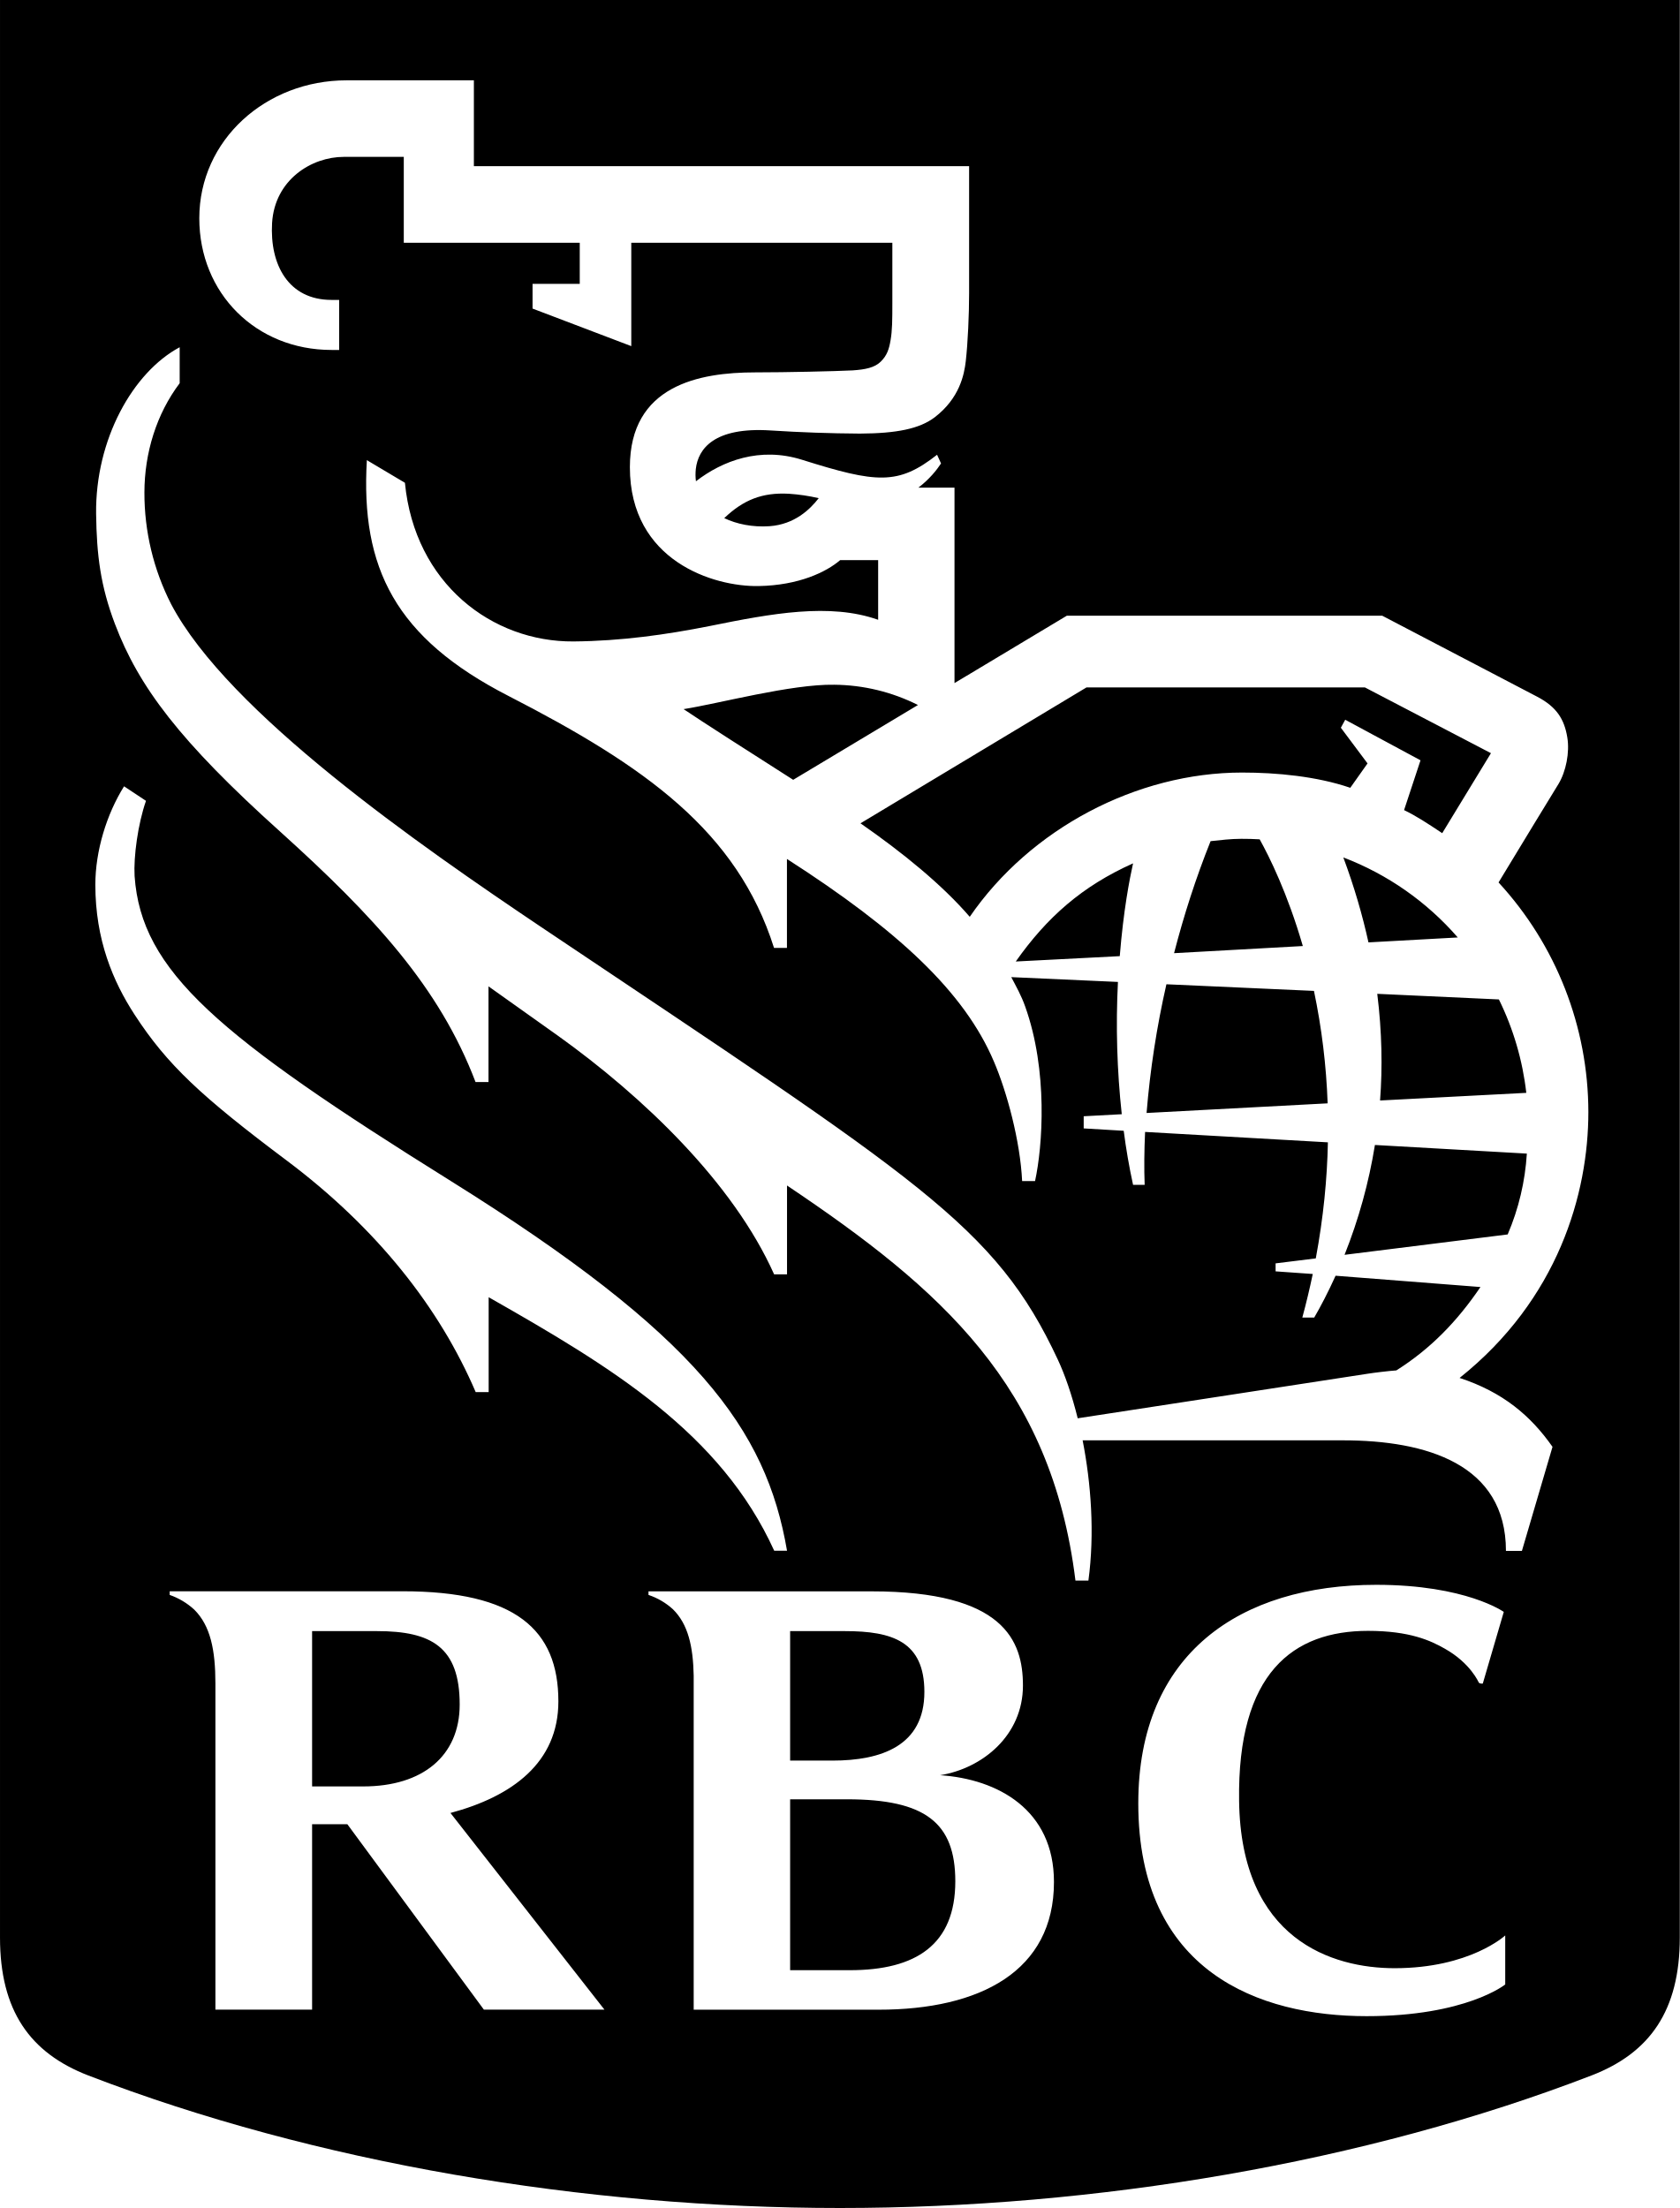
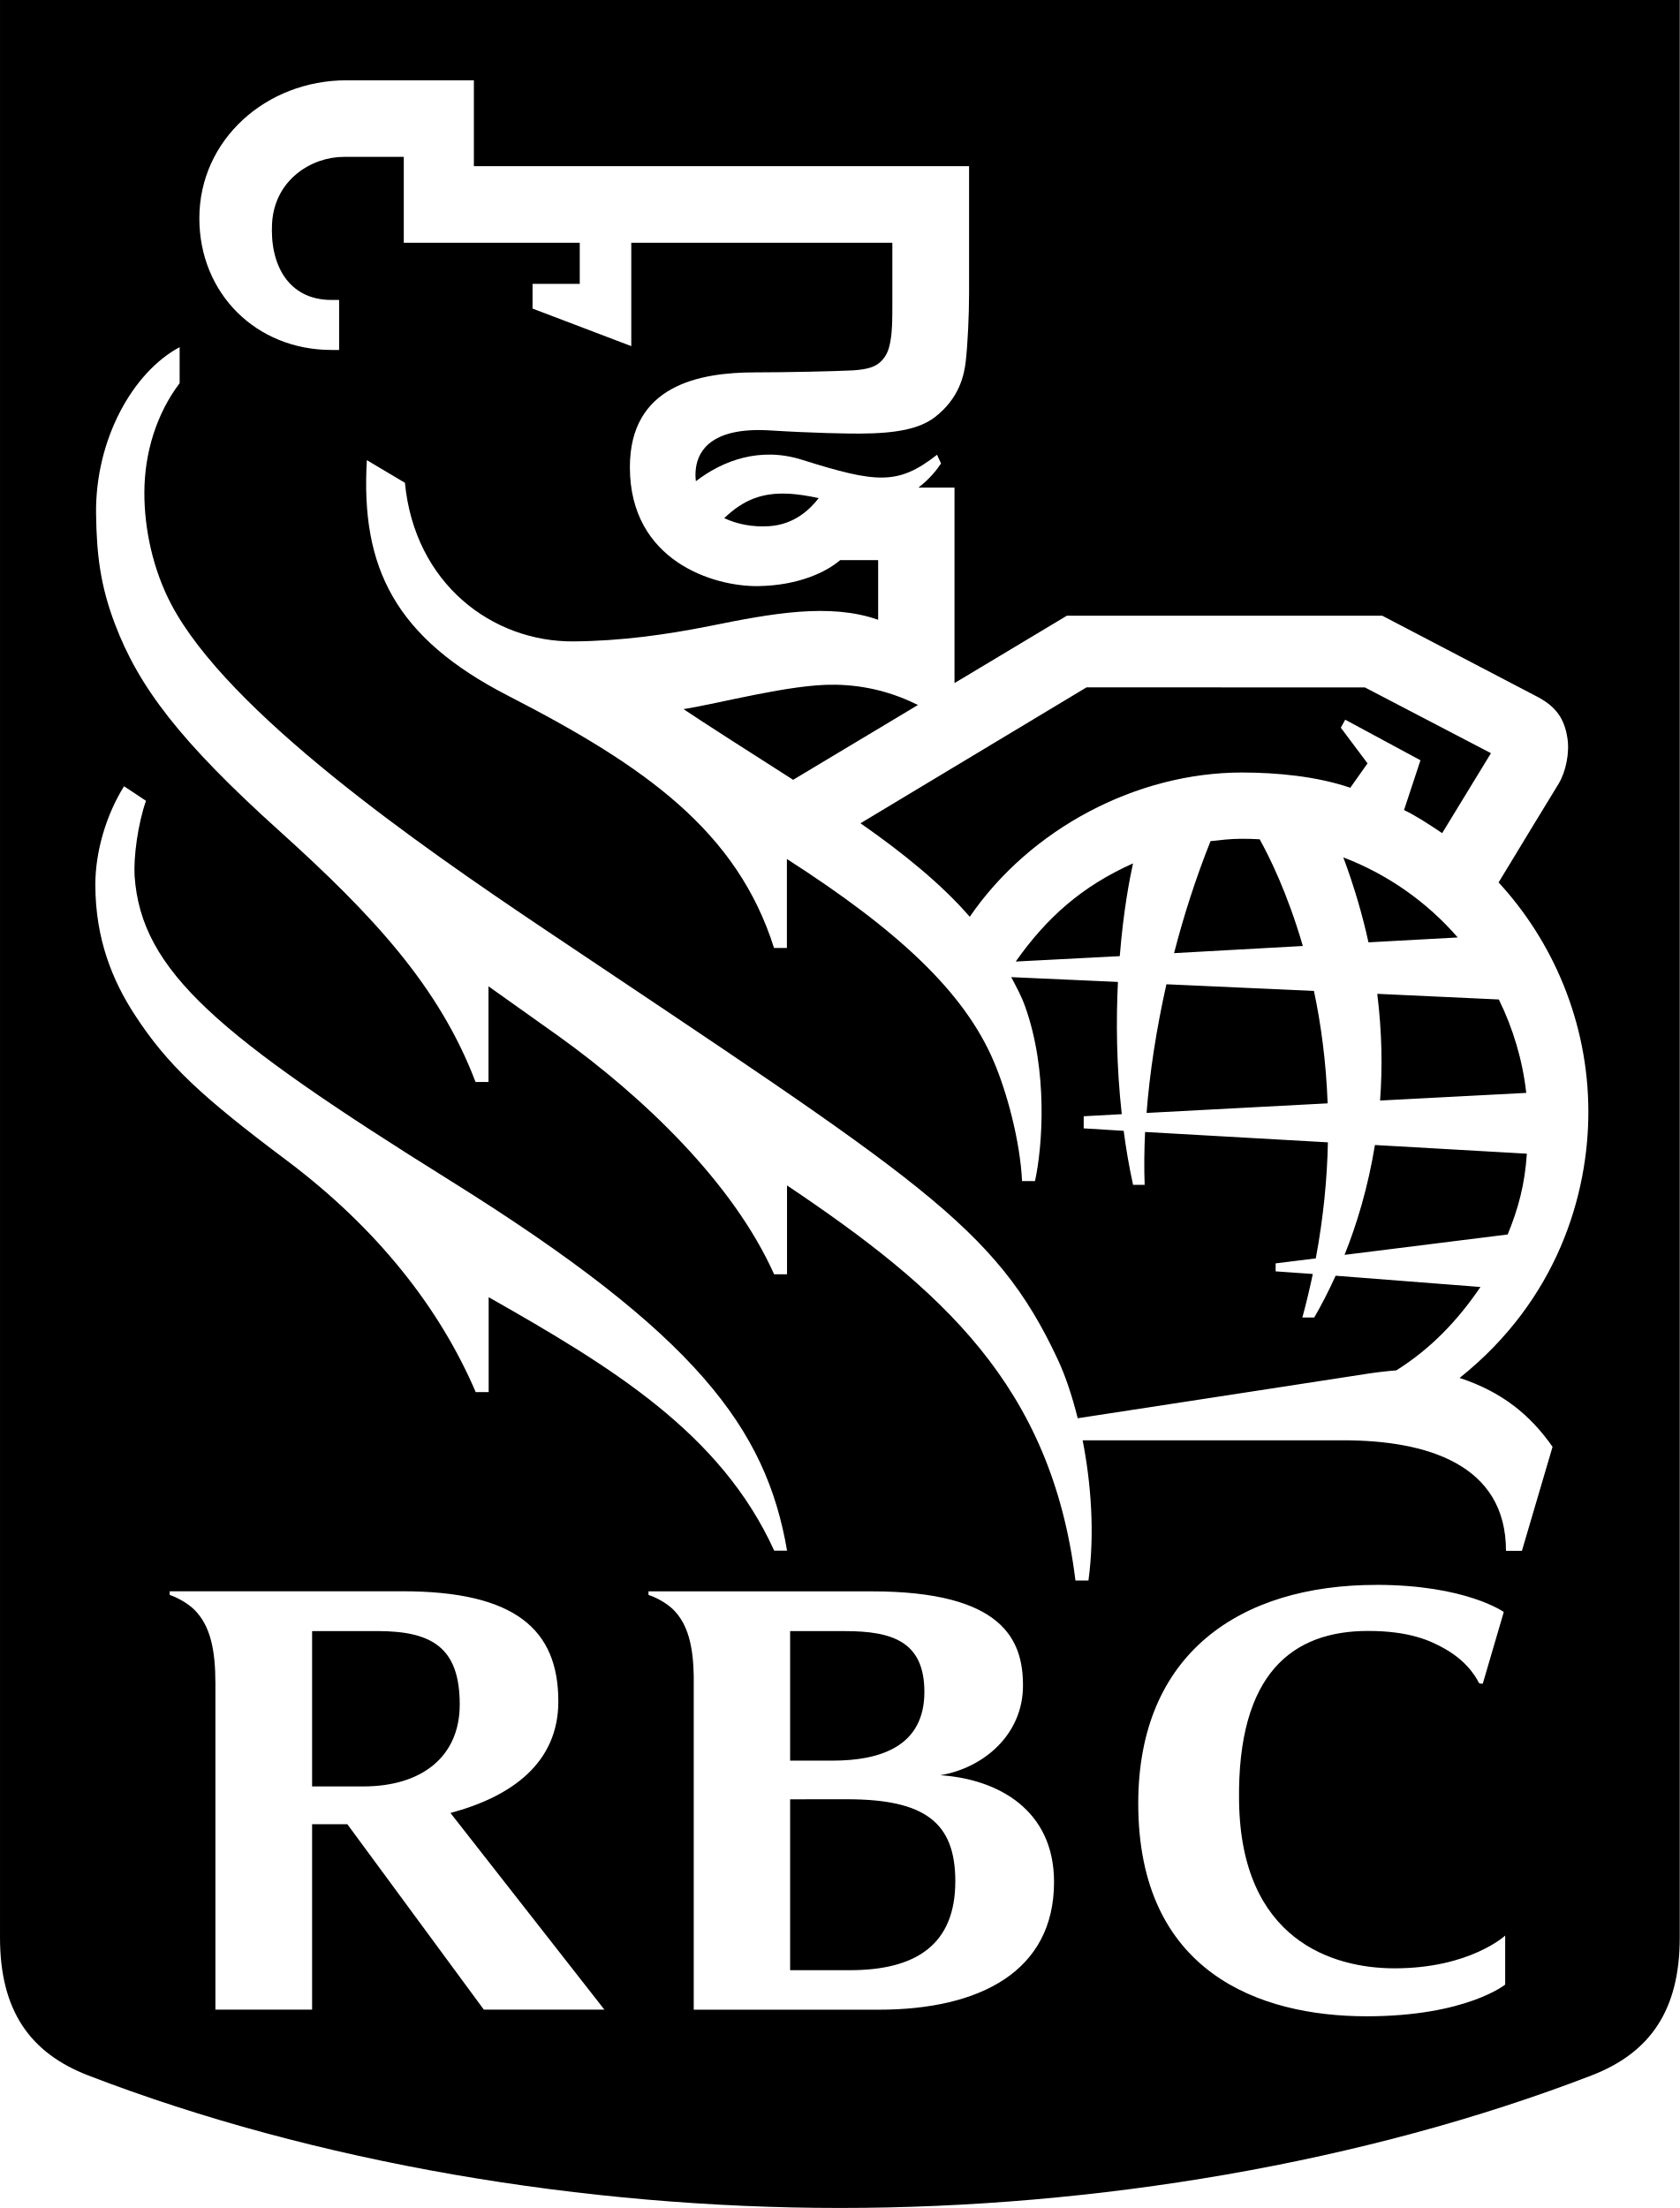
- <svg xmlns="http://www.w3.org/2000/svg" width="3953.906" height="5197.656" viewBox="0 0 39.539 51.977">
-   <path d="M0 0v45.611c0 1.717.703 2.715 2.078 3.246 5.343 2.058 11.672 3.12 17.693 3.12 6.018 0 12.346-1.06 17.69-3.12 1.375-.53 2.078-1.529 2.078-3.246V0zm8.158 1.89h2.996v2.022h11.657v2.986c0 .504-.03 1.18-.079 1.606-.036.312-.144.87-.732 1.32-.357.27-.894.379-1.762.383a36.21 36.21 0 0 1-2.1-.074c-1.327-.085-1.705.43-1.76.906-.01.1-.01.196.003.29.622-.48 1.502-.82 2.5-.505 1.758.553 2.26.6 3.176-.119l.093.205c-.1.153-.276.374-.533.569h.85v4.601l2.644-1.586h7.424s3.136 1.638 3.65 1.908c.457.24.636.53.706.955.06.355-.032.806-.205 1.094-.11.18-.964 1.576-1.413 2.322a7.99 7.99 0 0 1 2.114 5.403c0 1.928-.714 4.413-3.031 6.261 1.02.334 1.674.89 2.187 1.622l-.72 2.449h-.376c0-2.042-1.873-2.602-3.834-2.602h-6.13c.197 1.008.287 2.187.136 3.301h-.305c-.567-4.592-3.16-6.864-6.789-9.3v2.091h-.304c-.965-2.158-3.082-4.18-5.086-5.615l-1.637-1.164v2.252h-.305c-.85-2.234-2.392-3.902-4.593-5.889-2.38-2.14-3.337-3.422-3.895-4.895-.338-.892-.43-1.612-.443-2.591-.021-1.751.865-3.332 1.967-3.922v.847c-.546.723-.829 1.642-.83 2.573a5.752 5.752 0 0 0 .63 2.63c1.34 2.549 5.85 5.677 8.711 7.6 8.905 5.972 10.682 7.015 12.16 10.184.165.353.33.826.467 1.379 1.286-.2 5.954-.911 6.813-1.047.167-.027.51-.068.687-.08.805-.508 1.432-1.155 1.98-1.963l-3.41-.266c-.177.391-.35.722-.503.985h-.28c.094-.346.175-.689.246-1.026l-.875-.062v-.188l.946-.117c.18-.965.268-1.88.285-2.732l-4.303-.245c-.02.442-.025.858-.01 1.245h-.273c-.094-.43-.167-.857-.22-1.272l-.942-.056v-.286l.896-.048a19.637 19.637 0 0 1-.09-3.114l-2.511-.113c.117.222.24.442.326.687.544 1.517.412 3.295.234 4.114h-.304c-.045-.946-.361-2.107-.664-2.813-.695-1.639-2.256-3.09-4.872-4.77v2.094h-.304c-.87-2.75-3.035-4.28-6.254-5.933-2.656-1.363-3.48-3.007-3.33-5.549l.896.533c.23 2.376 2.056 3.749 3.969 3.735 1.126-.01 2.181-.16 3.2-.362 1.471-.299 2.833-.55 3.97-.148v-1.404h-.895c-.32.275-.967.594-1.92.61-1.047.019-3.029-.583-3.029-2.798 0-1.924 1.626-2.232 2.951-2.232.712 0 1.893-.026 2.293-.047.295-.02.517-.063.662-.207.15-.147.195-.3.229-.496.042-.24.043-.482.043-.895V5.715h-6.145v2.433l-2.324-.884v-.582h1.111v-.967H9.504V3.693H8.092c-.754 0-1.625.532-1.688 1.557-.057.983.386 1.81 1.399 1.81h.18v1.178h-.18c-1.775 0-3.112-1.331-3.112-3.1 0-1.843 1.568-3.247 3.467-3.247zm10.41 9.733c-.631-.034-1.072.146-1.521.574.294.14.661.217 1.066.19.587-.042.95-.392 1.158-.66a4.391 4.391 0 0 0-.703-.104zm1.069 4.496c-1.013-.018-2.722.445-3.547.574.369.251 1.678 1.09 2.58 1.664l2.937-1.761a4.47 4.47 0 0 0-1.97-.477zm5.937.063l-5.32 3.199c.998.694 1.92 1.445 2.572 2.201 1.424-2.075 3.93-3.396 6.41-3.396.811 0 1.756.088 2.547.359l.406-.574-.628-.84.103-.188 1.772.955-.387 1.172c.287.138.55.311.898.543l1.147-1.883-2.967-1.548zM2.92 18.51l.516.342c-.191.548-.294 1.317-.268 1.771.156 2.242 1.96 3.756 7.436 7.174 5.805 3.624 7.428 5.837 7.921 8.707h-.302c-1.26-2.77-3.82-4.319-6.721-5.967v2.234h-.305c-.844-1.97-2.31-3.85-4.459-5.46-1.994-1.496-2.801-2.242-3.57-3.426-.509-.783-.924-1.763-.924-3.059 0-.793.264-1.658.676-2.316zm26.295 1.236c-.243 0-.486.03-.72.055-.348.869-.63 1.747-.86 2.637l3.031-.168c-.36-1.243-.79-2.106-1.016-2.512a7.014 7.014 0 0 0-.435-.012zm2.404.438c.257.69.45 1.357.592 2l2.102-.116a6.761 6.761 0 0 0-2.694-1.884zm-4.95.14c-1.196.536-2.023 1.265-2.76 2.31l2.448-.126c.088-1.087.23-1.81.313-2.184zm.786 2.846a21.516 21.516 0 0 0-.467 3.03l4.262-.227a15.577 15.577 0 0 0-.322-2.647zm4.963.225c.111.897.125 1.736.066 2.511l3.442-.18a6.695 6.695 0 0 0-.645-2.199zm-.055 3.558a12.249 12.249 0 0 1-.715 2.586l3.84-.48a5.74 5.74 0 0 0 .451-1.903zm.03 10.354c2.116 0 3.003.638 3.003.638l-.494 1.686s-.065.011-.093-.022c-.005-.004-.192-.456-.8-.798-.333-.19-.824-.42-1.808-.42-1.762 0-3.079.983-3.035 4.004.043 3.268 2.197 3.937 3.66 3.937 1.775 0 2.604-.771 2.604-.771v1.154s-.921.746-3.262.746c-2.519 0-5.375-1.033-5.375-5.01 0-3.53 2.398-5.144 5.6-5.144zm-28.399.152h5.483c2.65 0 3.666.899 3.666 2.592 0 1.443-1.088 2.238-2.54 2.627l3.624 4.629h-2.838l-3.213-4.364h-.83v4.364H5.07v-7.68c0-.78-.115-1.357-.498-1.736a1.66 1.66 0 0 0-.578-.346zm11.27.002h5.254c3.112 0 3.56 1.16 3.56 2.217 0 1.173-.951 1.95-1.95 2.111 1.357.09 2.682.813 2.68 2.514 0 2.095-1.732 3.006-4.126 3.006h-4.354v-7.864c-.014-.692-.132-1.211-.488-1.562a1.614 1.614 0 0 0-.576-.338zm-7.918.936v3.656H8.55c1.399 0 2.27-.718 2.27-1.928 0-1.354-.667-1.728-1.944-1.728zm11.252 0v3.048h.994c1.155 0 2.166-.349 2.166-1.617 0-1.188-.755-1.431-1.87-1.431zm0 3.959v4.023h1.404c1.56 0 2.483-.6 2.484-2.092 0-1.379-.707-1.931-2.549-1.931z" />
+ <svg xmlns="http://www.w3.org/2000/svg" version="1.1" id="Layer_1" x="0px" y="0px" width="3953.906" height="5197.656" viewBox="0 0 39.539 51.977" enable-background="new 0 0 39.5 52" xml:space="preserve">
+   <defs id="defs17" />
+   <path d="m 0,0 v 45.611 c 0,1.717 0.703,2.715 2.078,3.246 5.343,2.058 11.672,3.119 17.693,3.119 6.018,0 12.345,-1.06 17.689,-3.119 1.375,-0.531 2.078,-1.529 2.078,-3.246 V 0 Z m 8.158,1.891 h 2.996 v 2.021 h 11.656 v 2.986 c 0,0.504 -0.03,1.179 -0.078,1.605 C 22.696,8.816 22.588,9.374 22,9.824 c -0.357,0.27 -0.894,0.379 -1.762,0.383 -0.285,10e-4 -1.11,-0.012 -2.1,-0.074 -1.328,-0.085 -1.706,0.43 -1.76,0.906 -0.011,0.1 -0.011,0.196 0.002,0.289 0.622,-0.48 1.502,-0.82 2.5,-0.504 1.758,0.553 2.26,0.6 3.176,-0.119 l 0.094,0.205 c -0.1,0.153 -0.276,0.373 -0.533,0.568 h 0.85 v 4.602 l 2.645,-1.586 h 7.424 c 0,0 3.135,1.638 3.65,1.908 0.456,0.24 0.635,0.53 0.705,0.955 0.061,0.355 -0.032,0.806 -0.205,1.094 -0.109,0.18 -0.963,1.576 -1.412,2.322 1.261,1.365 2.113,3.275 2.113,5.402 0,1.928 -0.714,4.414 -3.031,6.262 1.02,0.334 1.675,0.89 2.188,1.621 l -0.721,2.449 h -0.375 c 0,-2.042 -1.873,-2.602 -3.834,-2.602 h -6.131 c 0.198,1.008 0.288,2.187 0.137,3.301 H 25.314 c -0.567,-4.592 -3.161,-6.864 -6.789,-9.301 v 2.092 H 18.221 c -0.965,-2.158 -3.082,-4.179 -5.086,-5.615 -0.533,-0.38 -1.09,-0.775 -1.637,-1.164 v 2.252 h -0.305 c -0.85,-2.234 -2.393,-3.902 -4.594,-5.889 -2.379,-2.14 -3.337,-3.422 -3.895,-4.895 -0.338,-0.892 -0.43,-1.613 -0.443,-2.592 -0.021,-1.751 0.865,-3.332 1.967,-3.922 v 0.848 c -0.546,0.723 -0.828,1.641 -0.83,2.572 -0.003,0.861 0.203,1.817 0.631,2.631 1.339,2.548 5.849,5.677 8.711,7.6 8.905,5.972 10.682,7.015 12.16,10.184 0.165,0.353 0.33,0.826 0.467,1.379 1.286,-0.199 5.953,-0.911 6.812,-1.047 0.167,-0.027 0.509,-0.068 0.688,-0.08 0.805,-0.508 1.431,-1.155 1.98,-1.963 L 31.438,30.031 c -0.177,0.391 -0.351,0.721 -0.504,0.984 h -0.279 c 0.094,-0.346 0.175,-0.688 0.246,-1.025 l -0.875,-0.062 v -0.188 l 0.945,-0.117 c 0.18,-0.965 0.268,-1.879 0.285,-2.732 l -4.303,-0.244 c -0.021,0.442 -0.025,0.857 -0.01,1.244 h -0.273 c -0.094,-0.43 -0.167,-0.856 -0.221,-1.271 L 25.508,26.562 v -0.285 l 0.896,-0.049 c -0.126,-1.139 -0.135,-2.2 -0.09,-3.113 l -2.512,-0.113 c 0.117,0.222 0.24,0.443 0.326,0.688 0.544,1.517 0.412,3.294 0.234,4.113 h -0.305 c -0.045,-0.946 -0.361,-2.107 -0.664,-2.812 -0.695,-1.639 -2.255,-3.09 -4.871,-4.77 v 2.094 H 18.219 c -0.869,-2.75 -3.035,-4.281 -6.254,-5.934 C 9.309,15.018 8.485,13.374 8.635,10.832 L 9.531,11.365 c 0.229,2.376 2.056,3.748 3.969,3.734 1.126,-0.01 2.181,-0.159 3.199,-0.361 1.472,-0.299 2.834,-0.549 3.971,-0.148 v -1.404 h -0.895 c -0.32,0.275 -0.967,0.594 -1.92,0.611 -1.047,0.018 -3.029,-0.584 -3.029,-2.799 0,-1.924 1.626,-2.232 2.951,-2.232 0.712,0 1.893,-0.026 2.293,-0.047 0.295,-0.02 0.517,-0.063 0.662,-0.207 0.15,-0.147 0.195,-0.299 0.229,-0.496 0.042,-0.239 0.043,-0.482 0.043,-0.895 v -1.406 H 14.859 V 8.148 L 12.535,7.264 V 6.682 h 1.111 V 5.715 H 9.504 V 3.693 H 8.092 c -0.754,0 -1.625,0.532 -1.688,1.557 -0.057,0.983 0.385,1.811 1.398,1.811 H 7.982 V 8.238 H 7.803 c -1.775,0 -3.111,-1.332 -3.111,-3.1 0,-1.844 1.568,-3.248 3.467,-3.248 z m 10.41,9.732 c -0.632,-0.034 -1.072,0.146 -1.521,0.574 0.294,0.14 0.661,0.216 1.066,0.189 0.587,-0.042 0.949,-0.392 1.158,-0.66 -0.261,-0.057 -0.493,-0.092 -0.703,-0.104 z m 1.068,4.496 c -1.013,-0.018 -2.722,0.445 -3.547,0.574 0.369,0.251 1.678,1.09 2.58,1.664 l 2.938,-1.762 c -0.578,-0.285 -1.215,-0.468 -1.971,-0.477 z m 5.938,0.062 -5.32,3.199 c 0.998,0.694 1.919,1.445 2.572,2.201 1.424,-2.075 3.929,-3.396 6.41,-3.396 0.811,0.001 1.756,0.088 2.547,0.359 l 0.406,-0.574 -0.629,-0.84 0.104,-0.188 1.771,0.955 -0.387,1.172 c 0.287,0.138 0.549,0.311 0.898,0.543 L 35.094,17.73 32.127,16.182 Z m -22.654,2.328 0.516,0.342 c -0.191,0.548 -0.294,1.317 -0.268,1.771 0.156,2.242 1.961,3.756 7.436,7.174 5.805,3.624 7.429,5.837 7.922,8.707 h -0.303 c -1.259,-2.77 -3.82,-4.319 -6.721,-5.967 v 2.234 h -0.305 c -0.844,-1.97 -2.311,-3.85 -4.459,-5.461 -1.994,-1.496 -2.801,-2.242 -3.57,-3.426 -0.509,-0.783 -0.924,-1.763 -0.924,-3.059 0,-0.793 0.264,-1.658 0.676,-2.316 z m 26.295,1.236 c -0.243,0 -0.486,0.03 -0.721,0.055 -0.347,0.869 -0.629,1.747 -0.859,2.637 l 3.031,-0.168 c -0.36,-1.243 -0.79,-2.106 -1.016,-2.512 -0.144,-0.009 -0.291,-0.012 -0.436,-0.012 z m 2.404,0.438 c 0.257,0.691 0.451,1.357 0.592,2 L 34.312,22.068 c -0.722,-0.832 -1.645,-1.485 -2.693,-1.885 z m -4.949,0.141 c -1.197,0.536 -2.024,1.265 -2.762,2.311 l 2.449,-0.127 c 0.088,-1.087 0.231,-1.811 0.312,-2.184 z m 0.785,2.846 c -0.237,1.057 -0.395,2.087 -0.467,3.029 L 31.25,25.973 c -0.036,-0.979 -0.157,-1.865 -0.322,-2.646 z m 4.963,0.225 c 0.111,0.897 0.125,1.737 0.066,2.512 l 3.441,-0.18 c -0.088,-0.782 -0.313,-1.521 -0.645,-2.199 z m -0.055,3.559 c -0.163,1.002 -0.429,1.873 -0.715,2.586 l 3.84,-0.48 c 0.246,-0.599 0.404,-1.174 0.451,-1.902 z m 0.029,10.354 c 2.116,0 3.004,0.639 3.004,0.639 l -0.494,1.686 c 0,0 -0.066,0.012 -0.094,-0.021 -0.005,-0.004 -0.192,-0.457 -0.799,-0.799 -0.334,-0.189 -0.825,-0.42 -1.809,-0.42 -1.762,0 -3.079,0.983 -3.035,4.004 0.043,3.268 2.197,3.938 3.66,3.938 1.775,0 2.604,-0.771 2.604,-0.771 v 1.154 c -1e-6,1e-6 -0.921,0.746 -3.262,0.746 -2.519,0 -5.375,-1.033 -5.375,-5.01 0,-3.53 2.398,-5.145 5.6,-5.145 z M 3.994,37.459 h 5.482 c 2.65,0 3.666,0.899 3.666,2.592 0,1.443 -1.088,2.238 -2.539,2.627 l 3.623,4.629 h -2.838 L 8.176,42.943 H 7.346 V 47.307 H 5.07 v -7.68 c 0,-0.78 -0.115,-1.357 -0.498,-1.736 -0.149,-0.145 -0.375,-0.276 -0.578,-0.346 z m 11.27,0.002 h 5.254 c 3.112,0 3.561,1.16 3.561,2.217 0,1.173 -0.951,1.949 -1.949,2.111 1.356,0.089 2.681,0.813 2.68,2.514 0,2.095 -1.733,3.006 -4.127,3.006 h -4.354 v -7.863 c -0.014,-0.692 -0.132,-1.212 -0.488,-1.562 -0.165,-0.16 -0.417,-0.289 -0.576,-0.338 z m -7.918,0.936 v 3.656 h 1.205 c 1.399,0 2.27,-0.718 2.27,-1.928 0,-1.354 -0.666,-1.729 -1.943,-1.729 z m 11.252,0 v 3.049 h 0.994 c 1.155,0 2.166,-0.349 2.166,-1.617 0,-1.188 -0.755,-1.432 -1.869,-1.432 z m 0,3.959 v 4.023 h 1.404 c 1.56,0 2.483,-0.601 2.484,-2.092 0,-1.379 -0.707,-1.932 -2.549,-1.932 z" id="path3" />
</svg>
